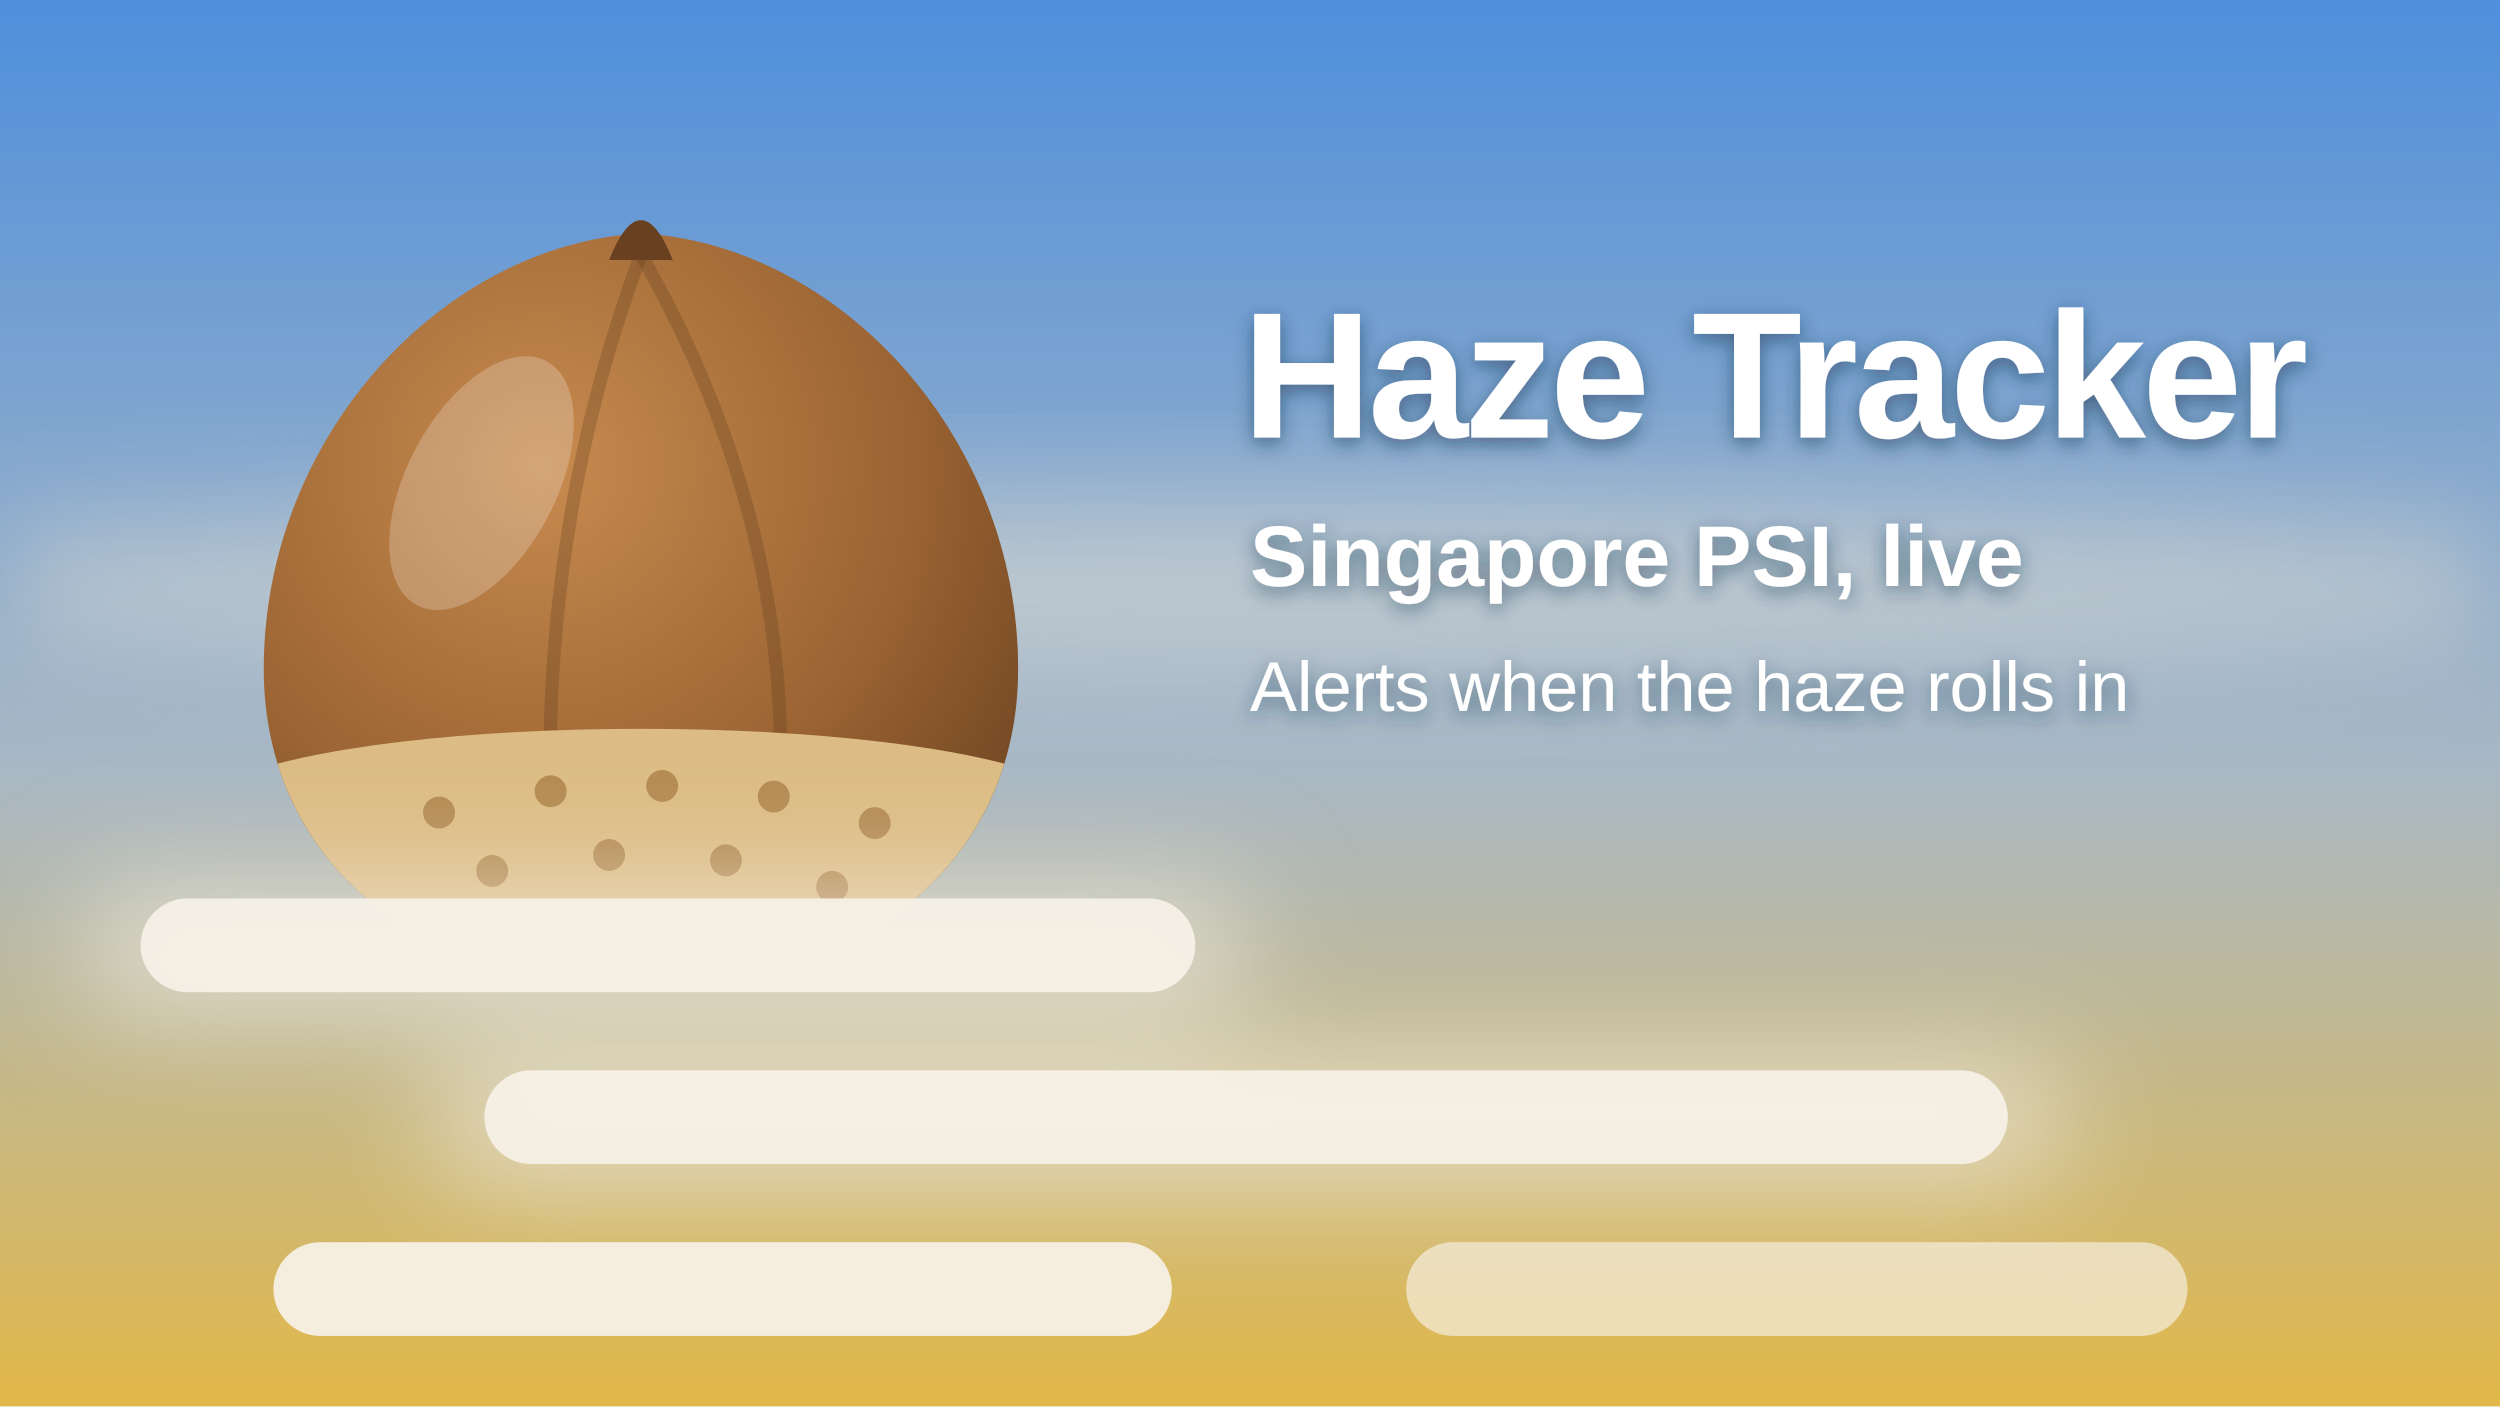
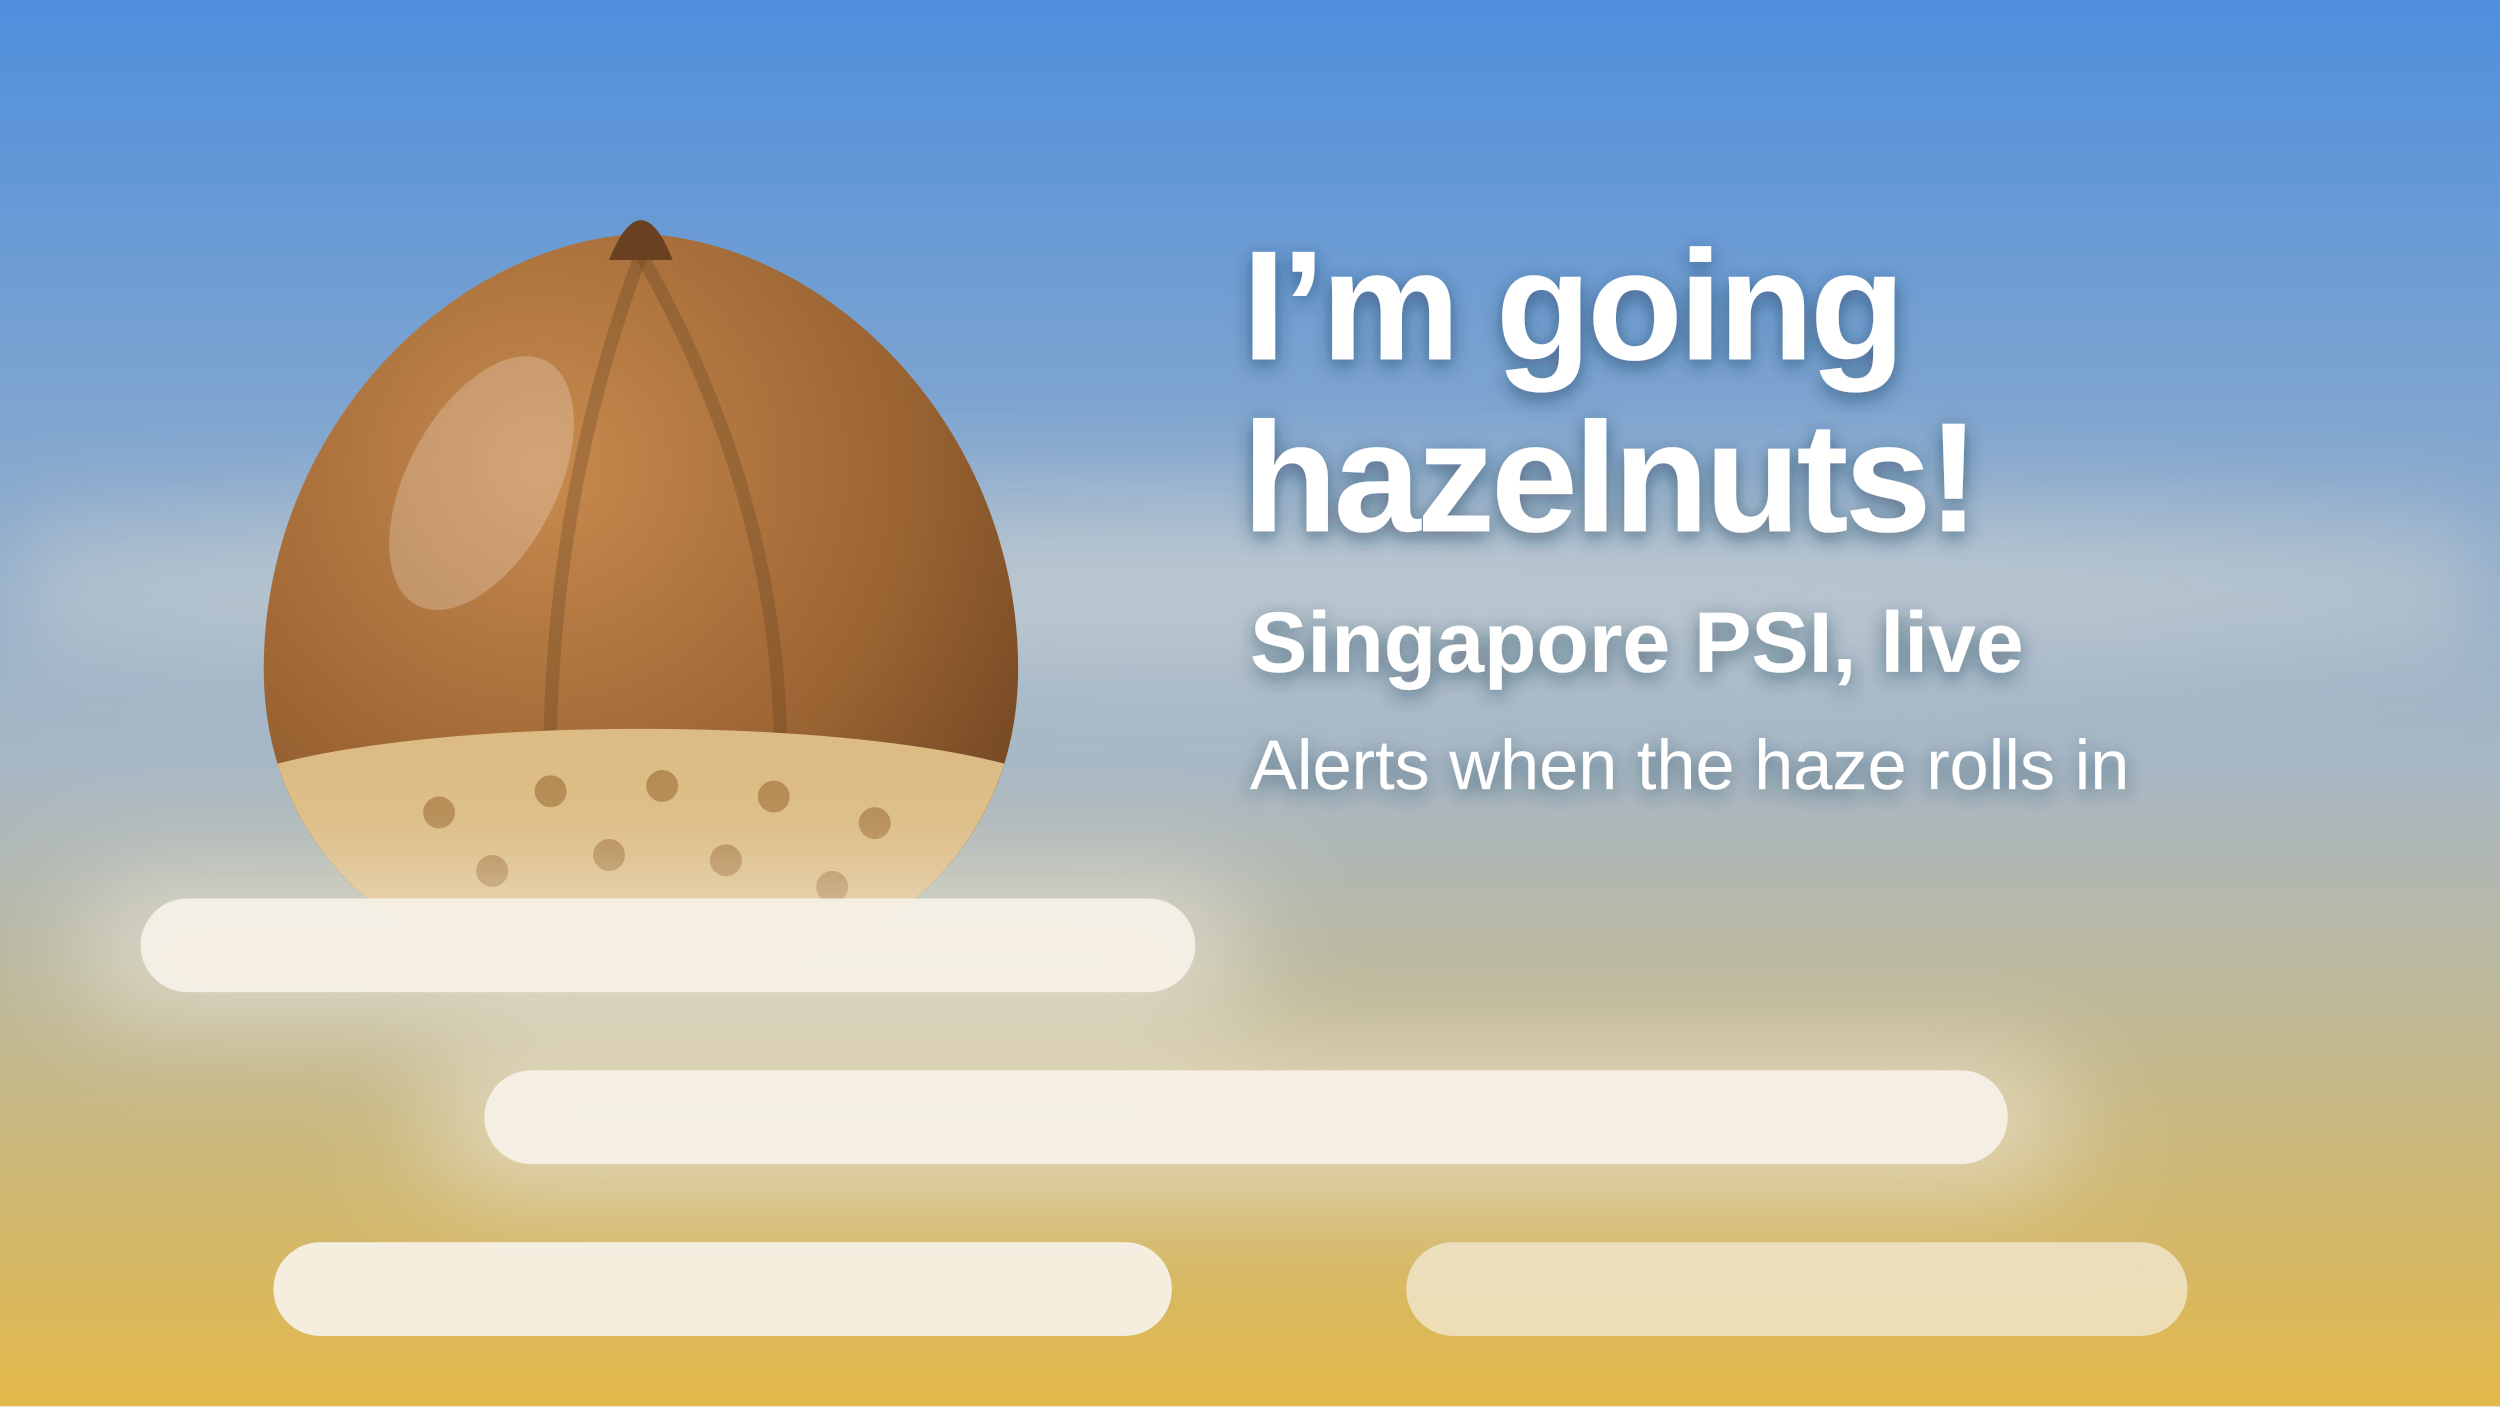
<svg xmlns="http://www.w3.org/2000/svg" width="640" height="360" viewBox="0 0 640 360">
  <defs>
    <linearGradient id="sky" x1="0" y1="0" x2="0" y2="1">
      <stop offset="0" stop-color="#4f8fdc" />
      <stop offset="0.55" stop-color="#a9b8c4" />
      <stop offset="1" stop-color="#e2b84a" />
    </linearGradient>
    <radialGradient id="shell" cx="0.38" cy="0.32" r="0.75">
      <stop offset="0" stop-color="#c88b4f" />
      <stop offset="0.6" stop-color="#9a6332" />
      <stop offset="1" stop-color="#6a4120" />
    </radialGradient>
    <clipPath id="nut">
      <path d="M256 82C330 86 398 158 398 246C398 318 340 366 256 366C172 366 114 318 114 246C114 158 182 86 256 82Z" />
    </clipPath>
    <filter id="blur" x="-20%" y="-50%" width="140%" height="200%">
      <feGaussianBlur stdDeviation="14" />
    </filter>
    <filter id="shadow" x="-10%" y="-30%" width="120%" height="160%">
      <feDropShadow dx="0" dy="1.5" stdDeviation="2.5" flood-color="#1b2f4a" flood-opacity="0.55" />
    </filter>
  </defs>
  <rect width="640" height="360" fill="url(#sky)" />
  <ellipse cx="320" cy="150" rx="360" ry="22" fill="#efe7d6" opacity="0.45" filter="url(#blur)" />
  <g transform="translate(-10 4) scale(0.68)">
    <g clip-path="url(#nut)">
      <rect x="100" y="70" width="312" height="310" fill="url(#shell)" />
      <g fill="none" stroke="#5c391b" stroke-opacity="0.28" stroke-width="5" stroke-linecap="round">
        <path d="M256 90C230 160 220 230 222 300" />
        <path d="M256 90C296 160 312 230 308 300" />
      </g>
      <path d="M100 288C160 262 352 262 412 288L412 380L100 380Z" fill="#dcbc84" />
      <g fill="#b48b52">
        <circle cx="180" cy="300" r="6" />
        <circle cx="222" cy="292" r="6" />
        <circle cx="264" cy="290" r="6" />
        <circle cx="306" cy="294" r="6" />
        <circle cx="344" cy="304" r="6" />
        <circle cx="200" cy="322" r="6" />
        <circle cx="244" cy="316" r="6" />
        <circle cx="288" cy="318" r="6" />
        <circle cx="328" cy="328" r="6" />
      </g>
      <ellipse cx="196" cy="176" rx="28" ry="52" fill="#fff" opacity="0.22" transform="rotate(28 196 176)" />
    </g>
    <path d="M244 92Q256 62 268 92Z" fill="#6a4120" />
  </g>
  <g filter="url(#blur)" fill="#f3ede1" opacity="0.65">
    <rect x="20" y="226" width="300" height="34" rx="17" />
    <rect x="110" y="270" width="420" height="34" rx="17" />
  </g>
  <g fill="#f6f1e7" opacity="0.94">
    <rect x="36" y="230" width="270" height="24" rx="12" />
    <rect x="124" y="274" width="390" height="24" rx="12" />
    <rect x="70" y="318" width="230" height="24" rx="12" />
    <rect x="360" y="318" width="200" height="24" rx="12" opacity="0.7" />
  </g>
  <g font-family="-apple-system, 'SF Pro Display', 'Helvetica Neue', Arial, sans-serif" fill="#fff" filter="url(#shadow)">
-     <text x="318" y="112" font-size="46" font-weight="800" letter-spacing="-1">Haze Tracker</text>
-     <text x="320" y="150" font-size="22" font-weight="600">Singapore PSI, live</text>
-     <text x="320" y="182" font-size="18" font-weight="500">Alerts when the haze rolls in</text>
+     <text x="318" y="92" font-size="40" font-weight="800" letter-spacing="-1">I’m going</text>
+     <text x="318" y="136" font-size="40" font-weight="800" letter-spacing="-1">hazelnuts!</text>
+     <text x="320" y="172" font-size="22" font-weight="600">Singapore PSI, live</text>
+     <text x="320" y="202" font-size="18" font-weight="500">Alerts when the haze rolls in</text>
  </g>
</svg>
